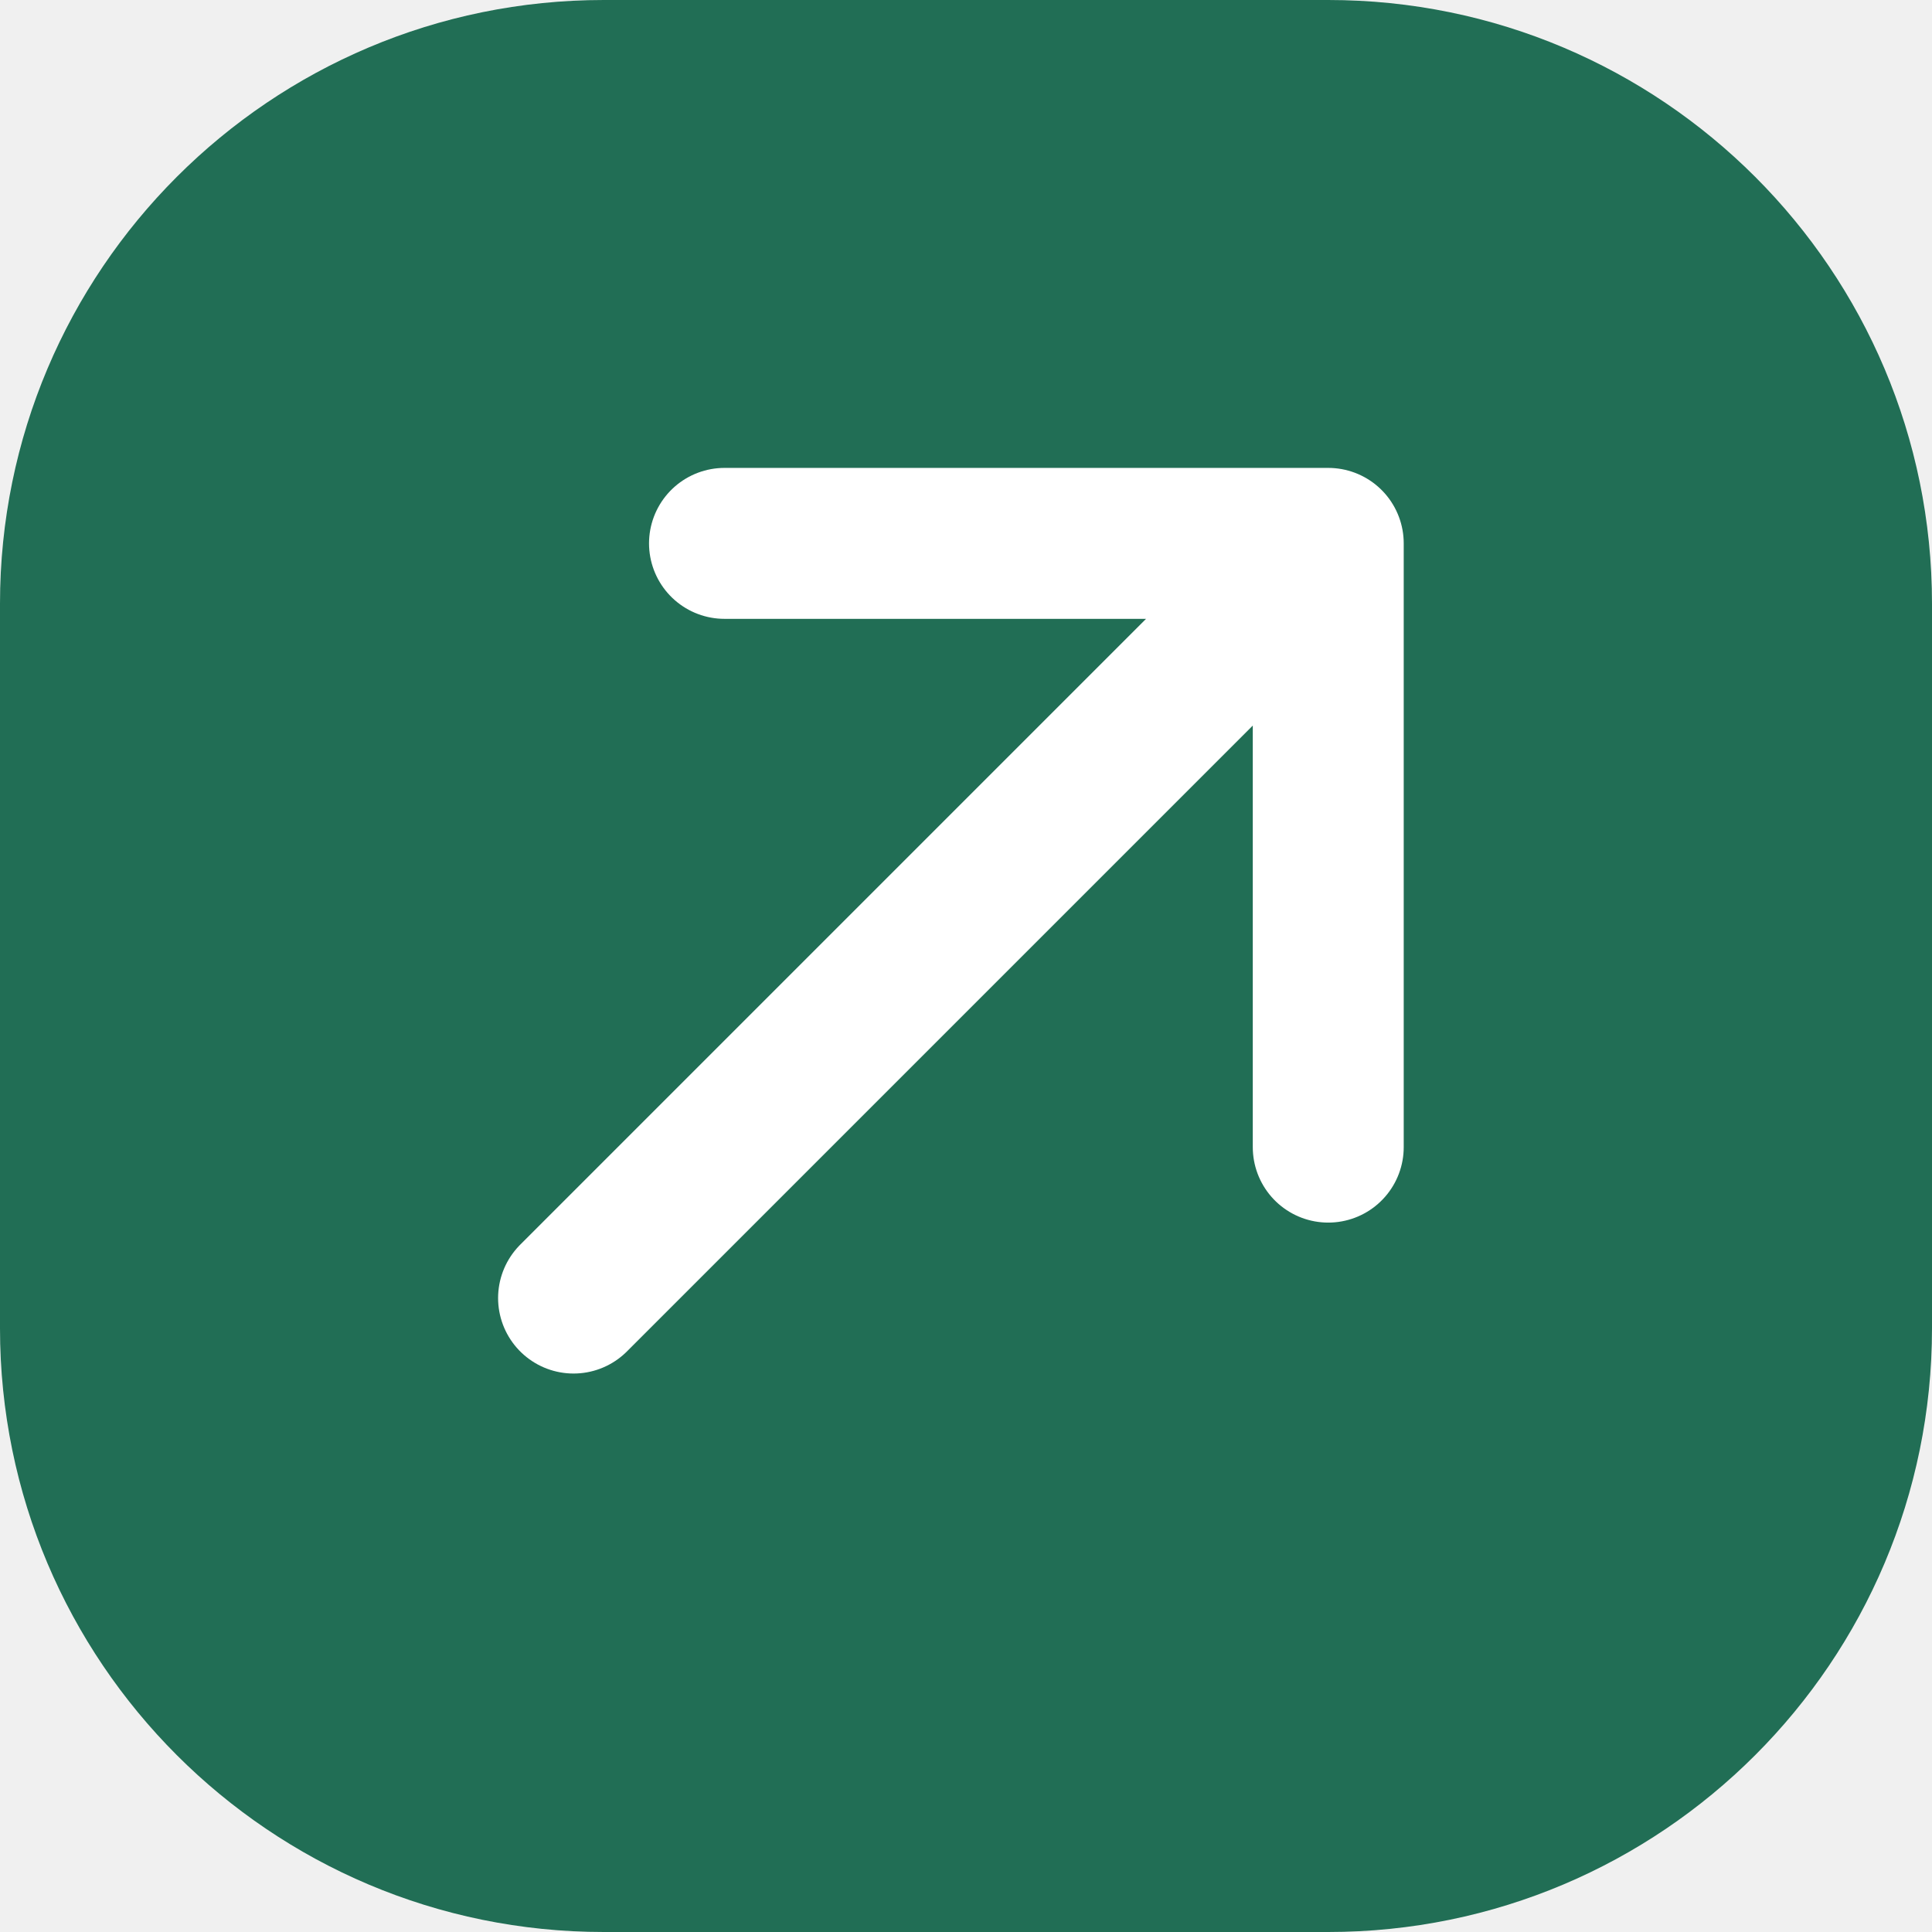
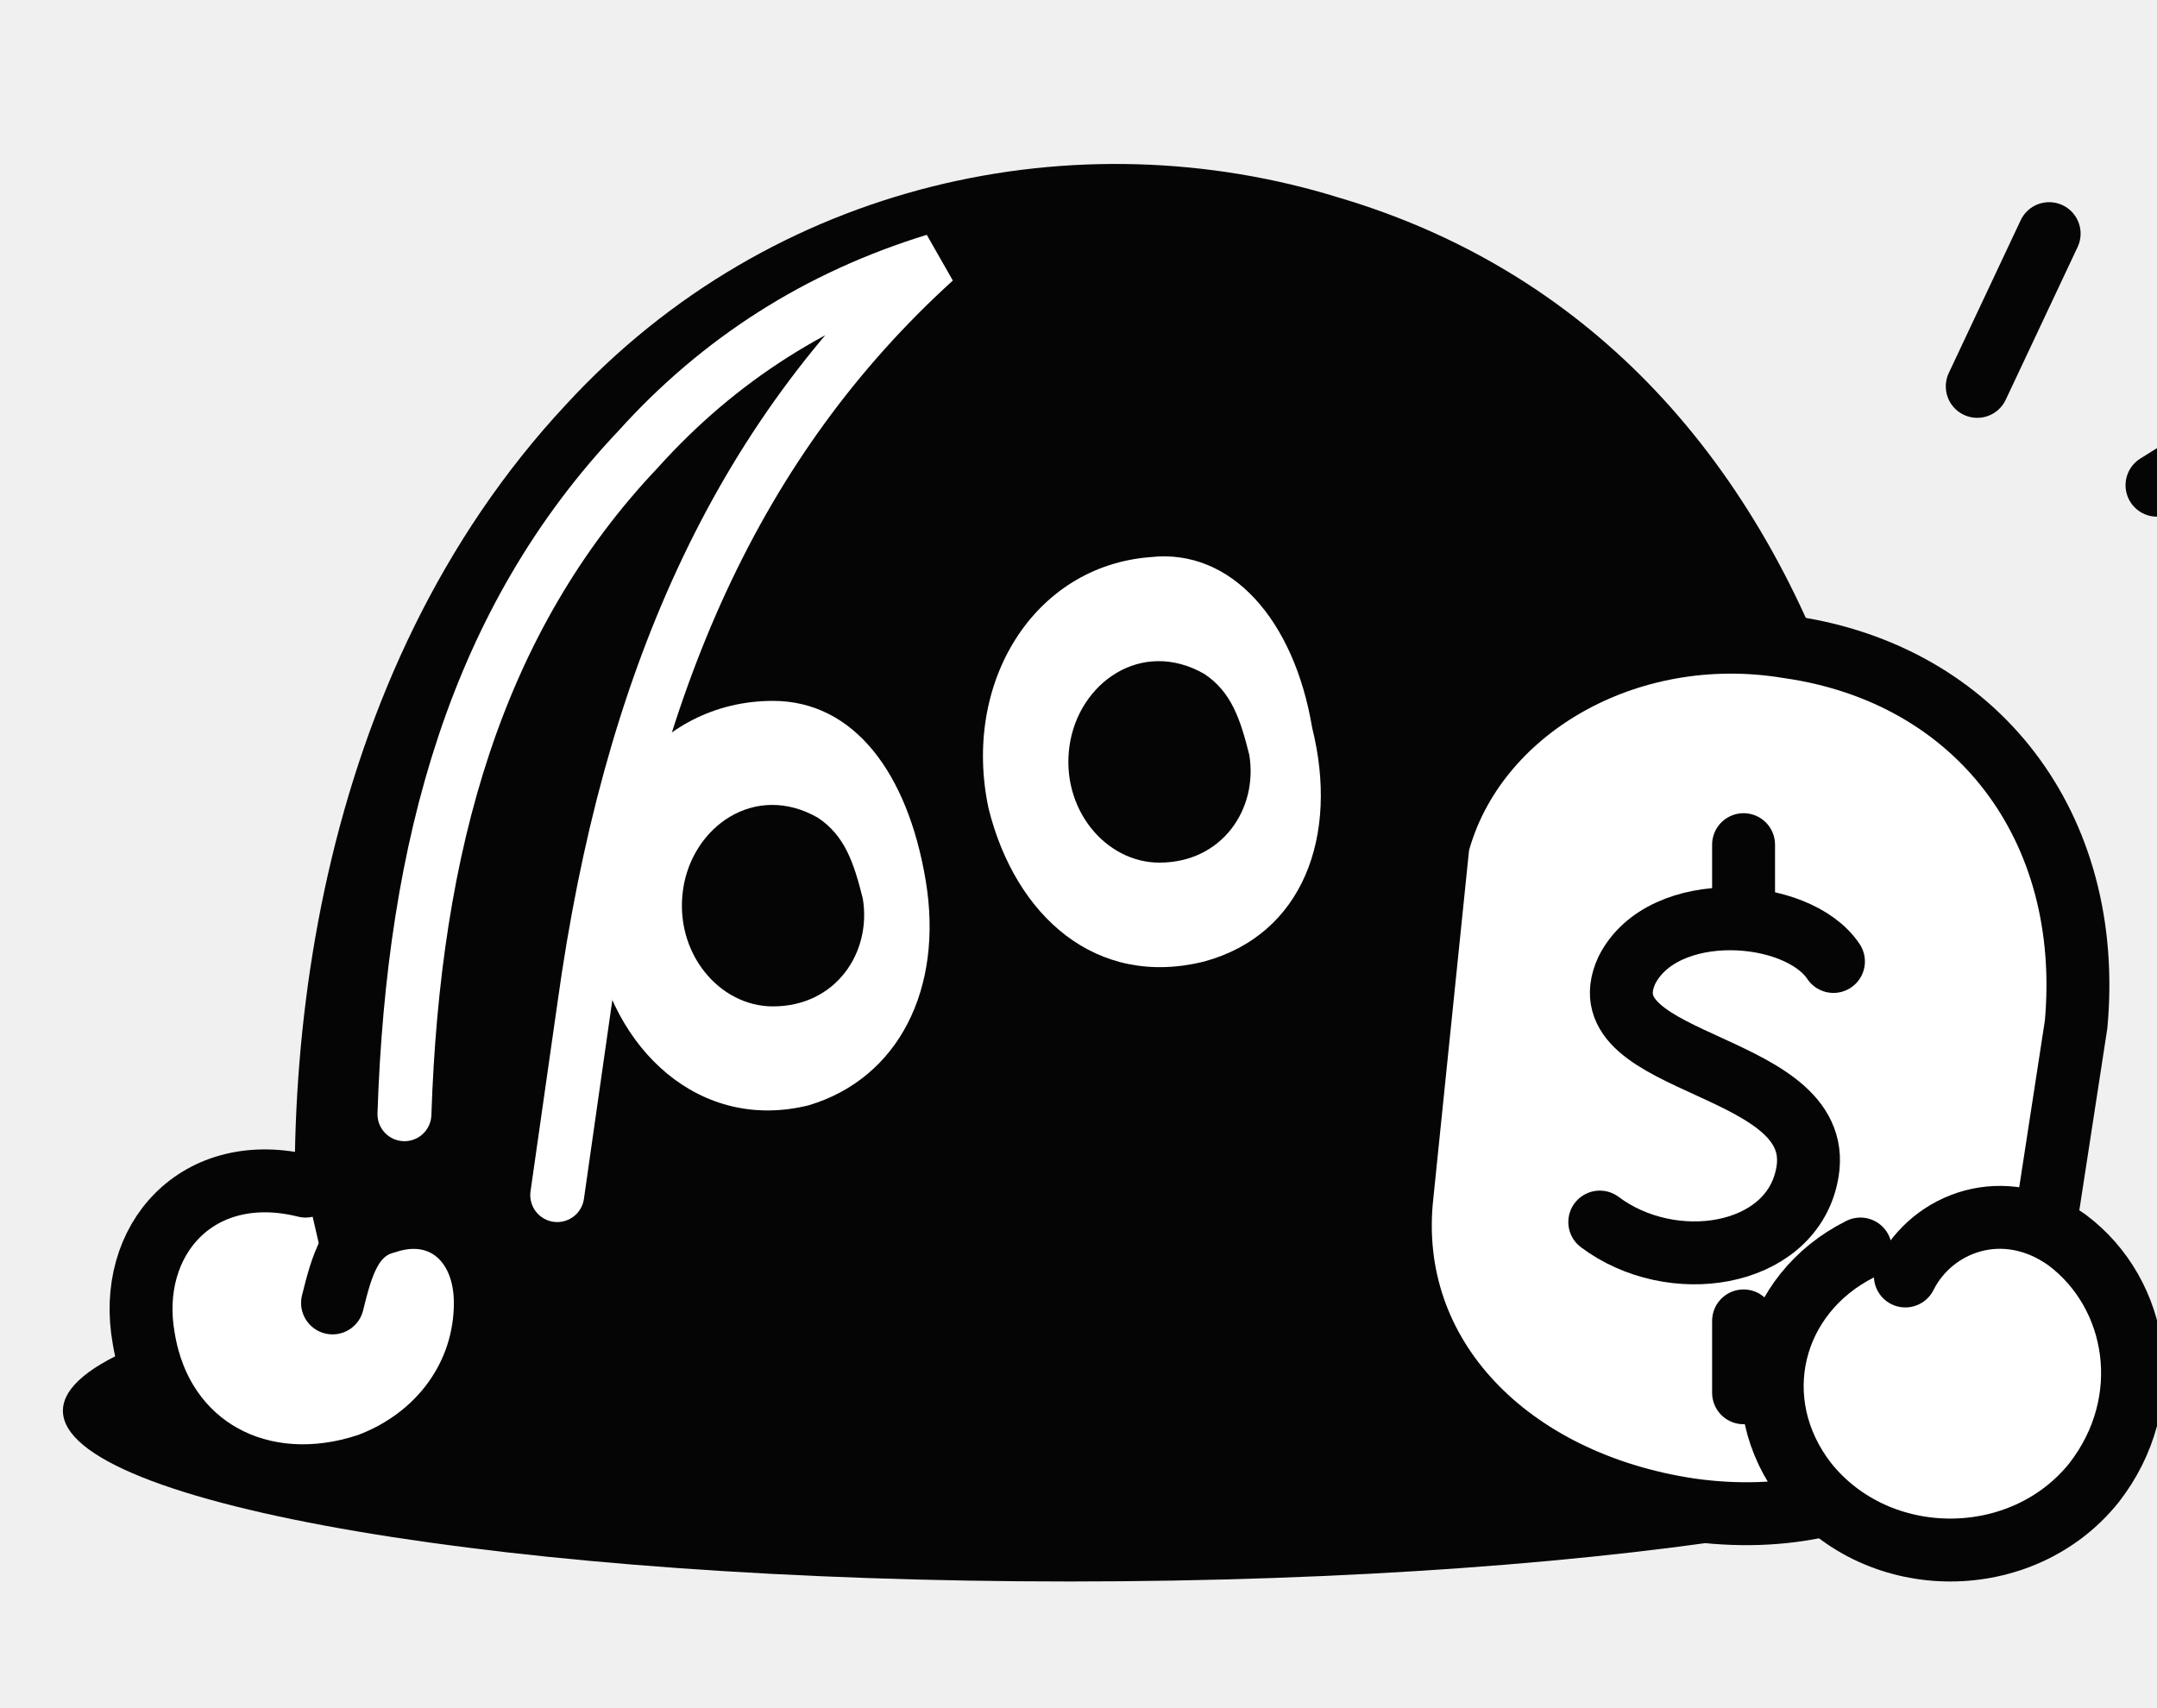
- <svg xmlns="http://www.w3.org/2000/svg" viewBox="0 0 64 64">
-   <rect width="64" height="64" rx="20" fill="#216e55" />
-   <path d="M19 43 44 18m-20 0h20v20" fill="none" stroke="#fff" stroke-width="5" stroke-linecap="round" stroke-linejoin="round" />
+ <svg xmlns="http://www.w3.org/2000/svg" viewBox="0 0 240 190" role="img" aria-labelledby="title desc">
+   <ellipse cx="119" cy="157" rx="112" ry="19" fill="#050505" />
+   <path d="M34 151C30 119 35 75 63 45 86 20 120 13 149 22c27 8 46 28 56 57 8 22 9 49 5 72-31 12-140 15-176 0Z" fill="#050505" />
+   <path d="M45 124c1-30 8-55 26-74 9-10 20-17 33-21-22 20-34 47-39 83l-3 21" fill="none" stroke="#fff" stroke-width="6" stroke-linecap="round" />
+   <path d="M86 78c-13 0-22 12-20 26 2 13 12 22 24 19 10-3 15-13 13-25-2-12-8-20-17-20Z" fill="#fff" />
+   <path d="M91 91c-7-4-14 1-15 8-1 7 4 13 10 13 7 0 11-6 10-12-1-4-2-7-5-9Z" fill="#050505" />
+   <path d="M128 62c-13 1-21 14-18 28 3 12 12 20 24 17 11-3 15-14 12-26-2-12-9-20-18-19Z" fill="#fff" />
+   <path d="M134 75c-7-4-14 1-15 8-1 7 4 13 10 13 7 0 11-6 10-12-1-4-2-7-5-9Z" fill="#050505" />
+   <path d="M160 94c4-15 21-25 39-22 21 3 34 20 32 42l-4 26c-2 19-18 31-39 28-20-3-34-17-32-35z" fill="#fff" stroke="#050505" stroke-width="7" stroke-linejoin="round" />
+   <path d="M194 94v8m0 45v8m10-48c-4-6-19-7-23 1-5 11 23 10 20 23-2 9-15 11-23 5" fill="none" stroke="#050505" stroke-width="7" stroke-linecap="round" />
+   <path d="M34 132c-12-3-20 6-18 17 2 12 13 18 25 14 8-3 13-10 13-18 0-7-5-11-11-9-4 1-5 5-6 9" fill="#fff" stroke="#050505" stroke-width="7" stroke-linecap="round" stroke-linejoin="round" />
+   <path d="M207 139c-10 5-13 17-6 26 8 10 24 10 32 0 7-9 5-21-3-27-7-5-15-2-18 4" fill="#fff" stroke="#050505" stroke-width="7" stroke-linecap="round" stroke-linejoin="round" />
+   <path d="m220 43 8-17m12 28 16-10" stroke="#050505" stroke-width="7" stroke-linecap="round" />
</svg>
